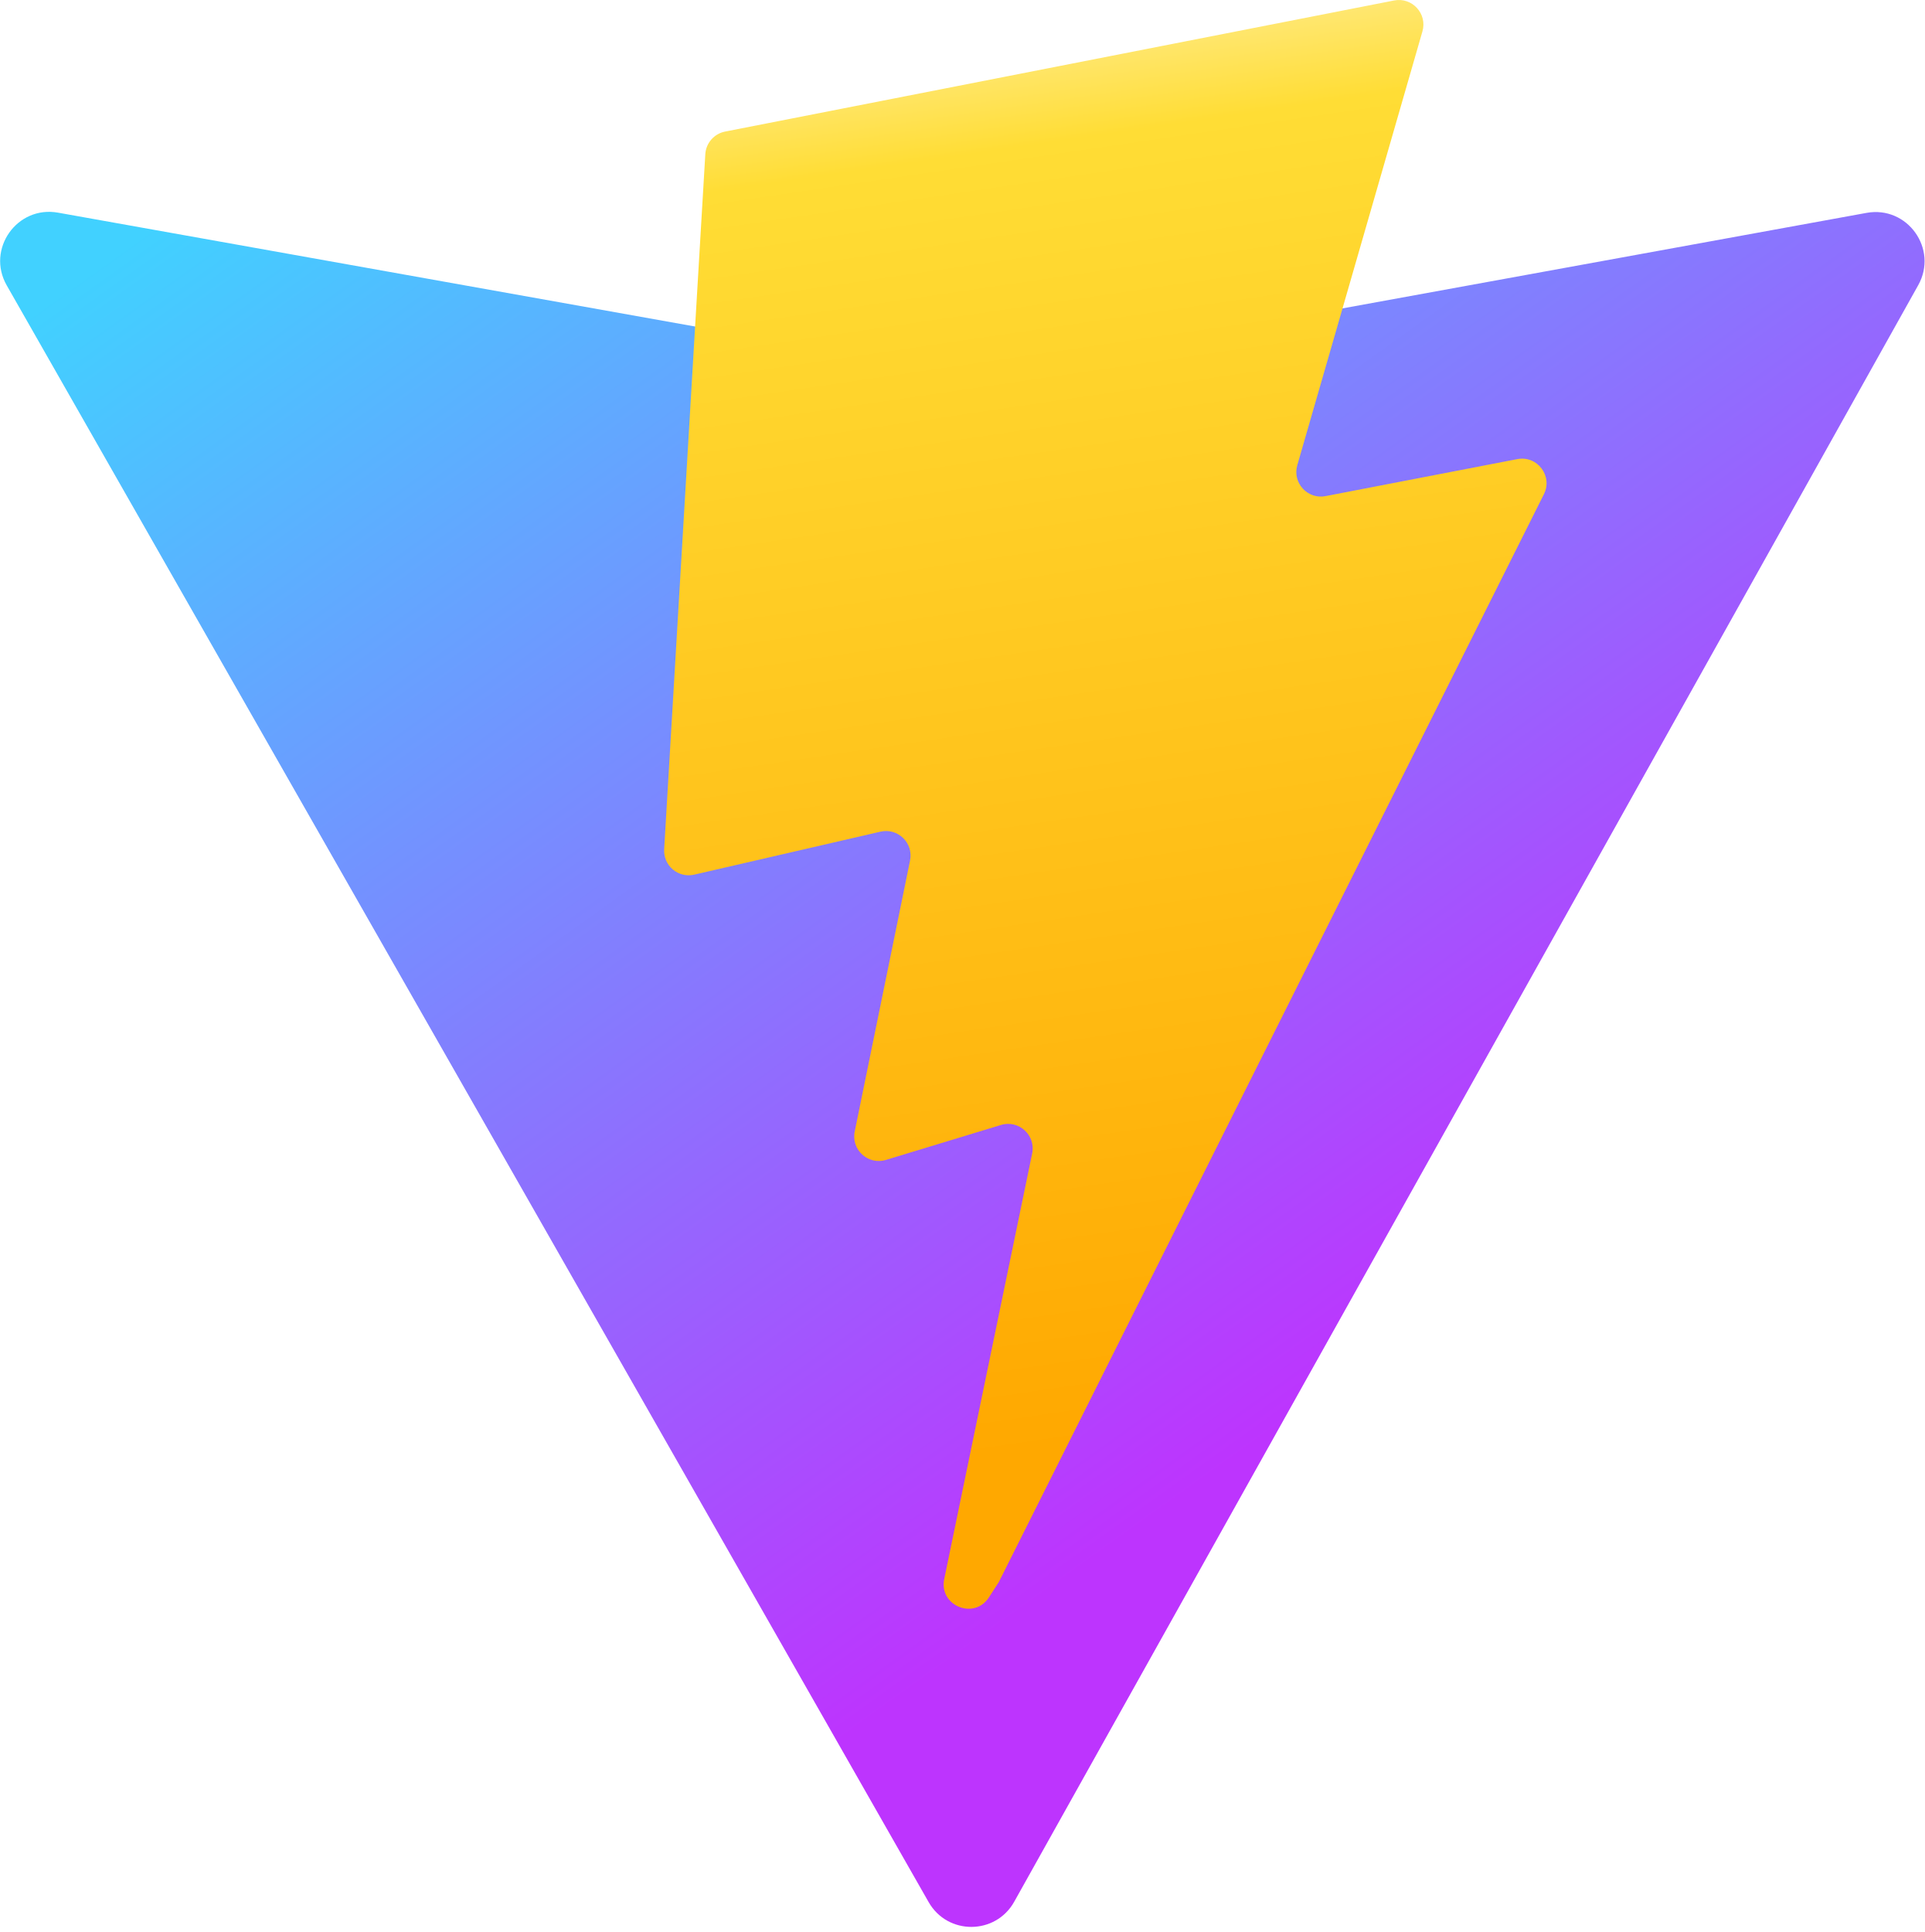
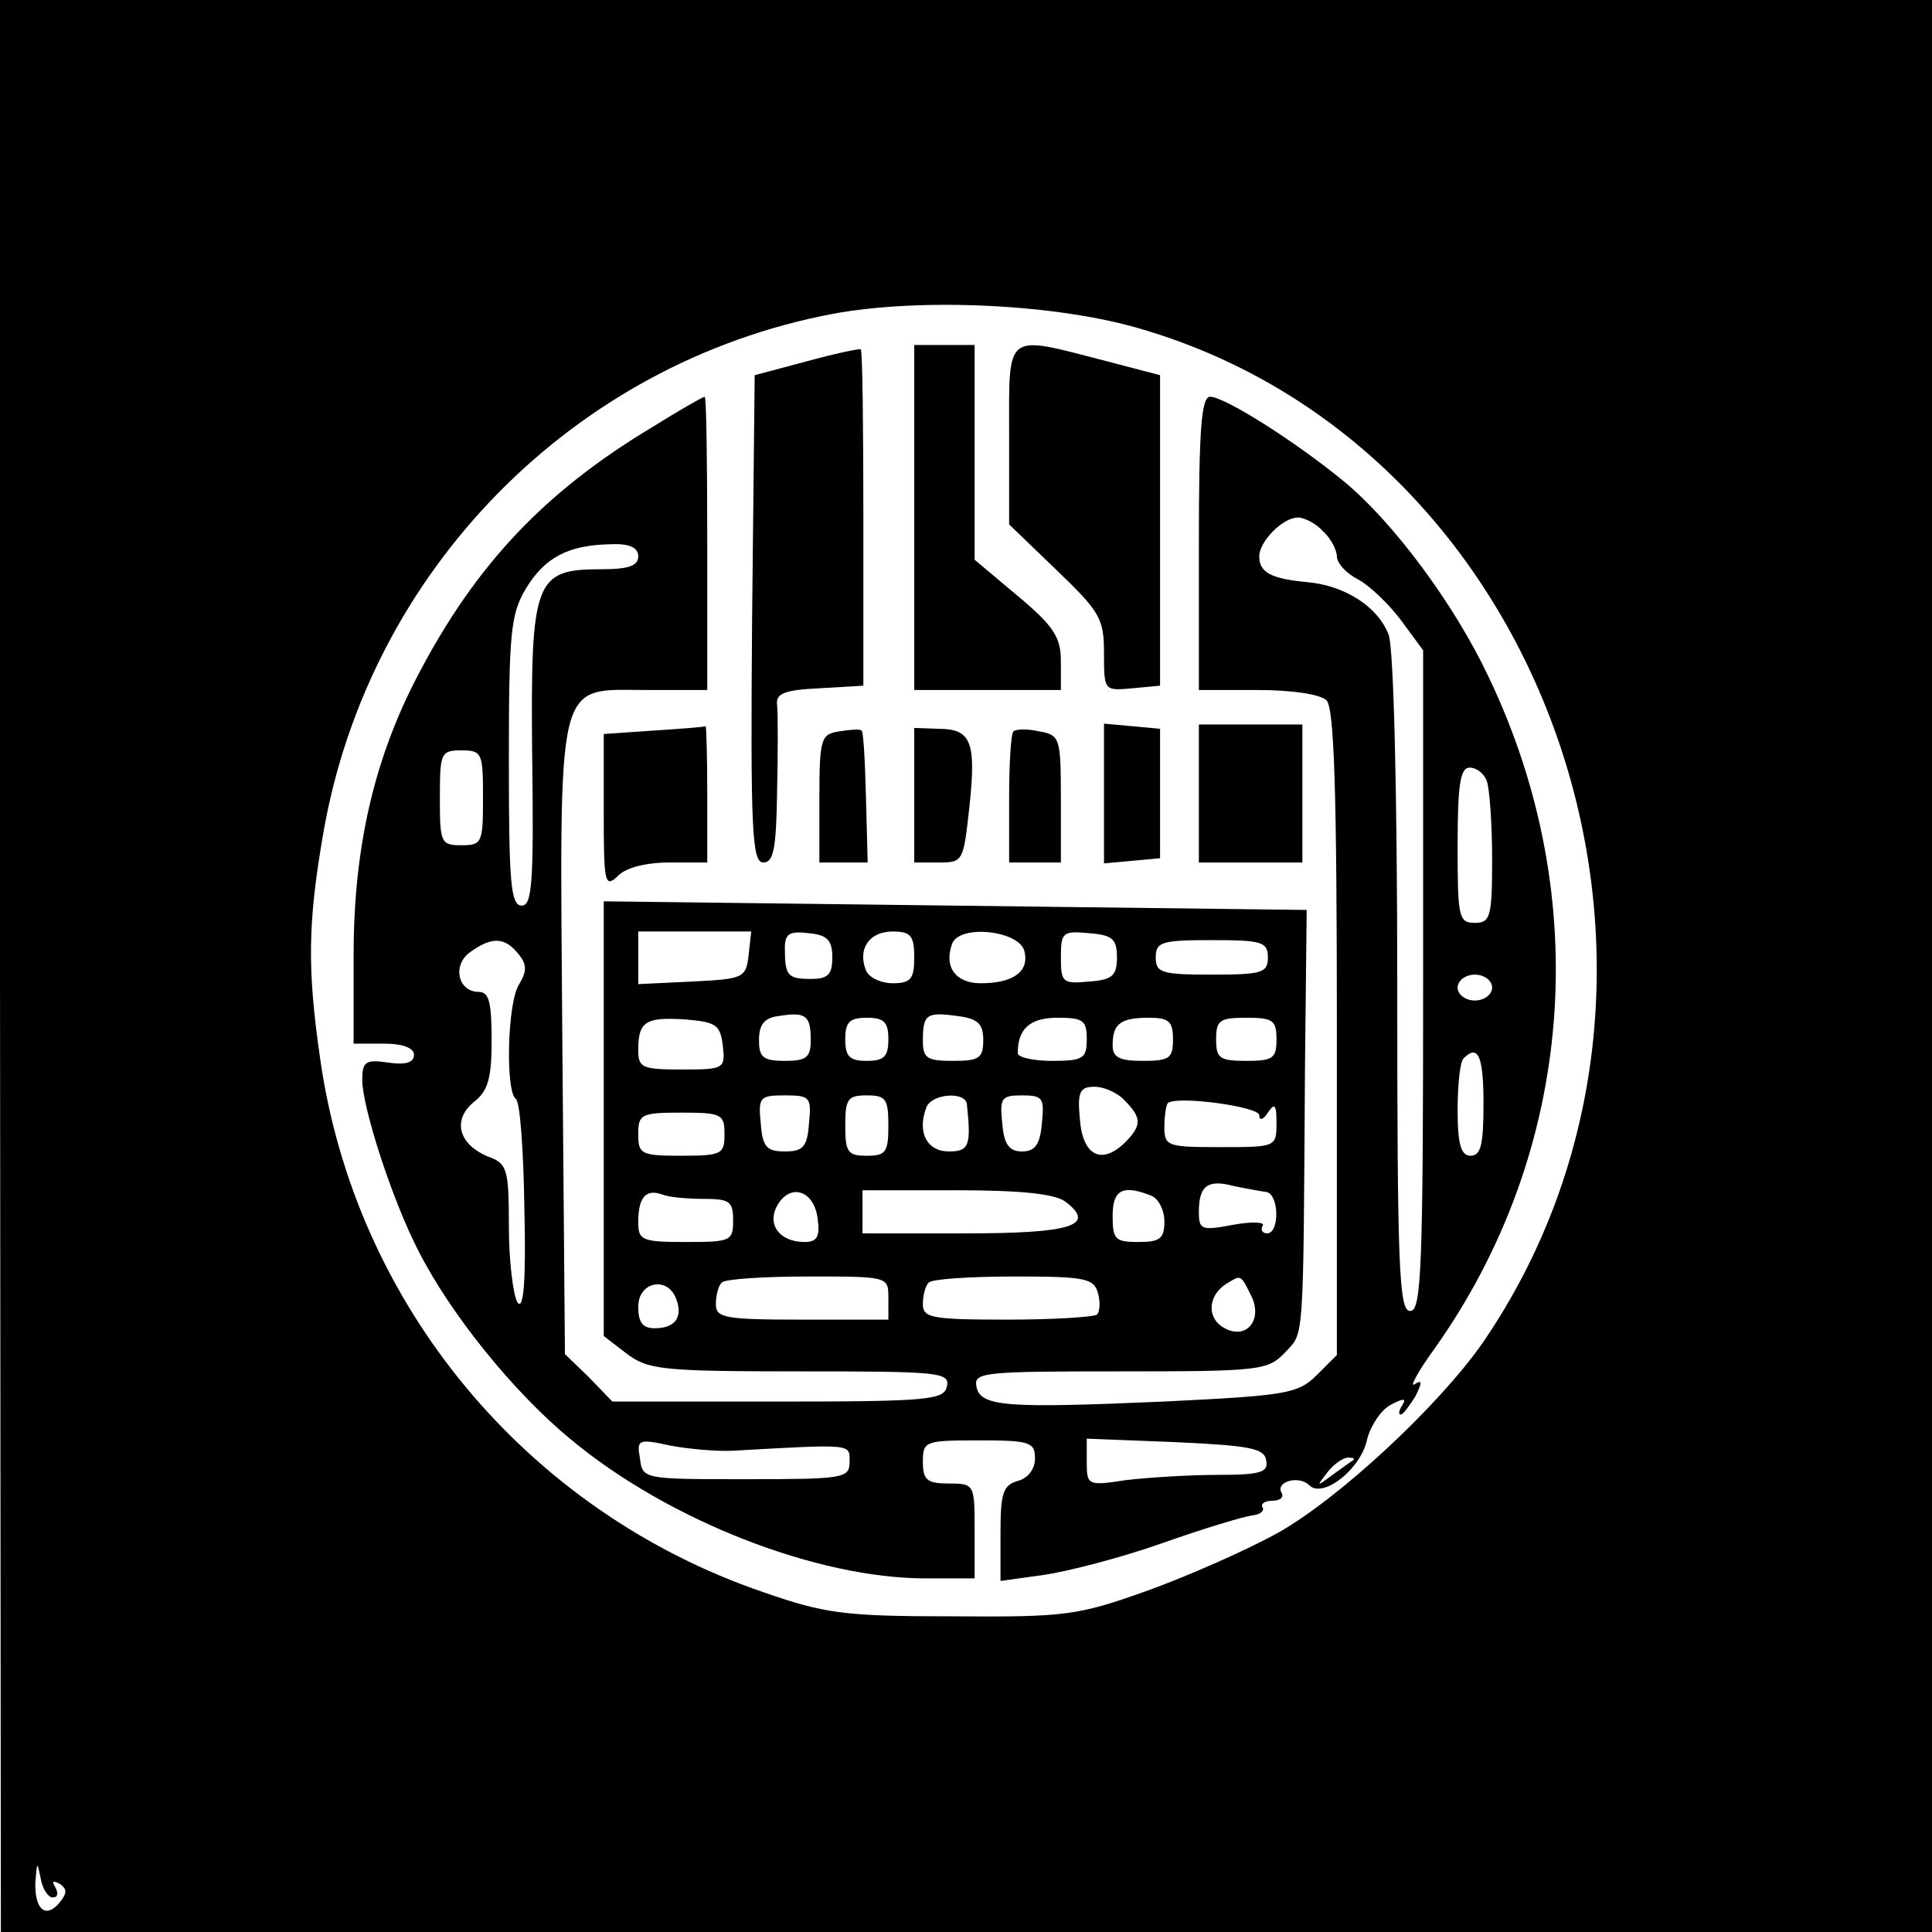
- <svg xmlns="http://www.w3.org/2000/svg" aria-hidden="true" role="img" class="iconify iconify--logos" width="31.88" height="32" preserveAspectRatio="xMidYMid meet" viewBox="0 0 256 257">
-   <defs>
-     <linearGradient id="IconifyId1813088fe1fbc01fb466" x1="-.828%" x2="57.636%" y1="7.652%" y2="78.411%">
-       <stop offset="0%" stop-color="#41D1FF" />
-       <stop offset="100%" stop-color="#BD34FE" />
-     </linearGradient>
-     <linearGradient id="IconifyId1813088fe1fbc01fb467" x1="43.376%" x2="50.316%" y1="2.242%" y2="89.03%">
-       <stop offset="0%" stop-color="#FFEA83" />
-       <stop offset="8.333%" stop-color="#FFDD35" />
-       <stop offset="100%" stop-color="#FFA800" />
-     </linearGradient>
-   </defs>
-   <path fill="url(#IconifyId1813088fe1fbc01fb466)" d="M255.153 37.938L134.897 252.976c-2.483 4.44-8.862 4.466-11.382.048L.875 37.958c-2.746-4.814 1.371-10.646 6.827-9.67l120.385 21.517a6.537 6.537 0 0 0 2.322-.004l117.867-21.483c5.438-.991 9.574 4.796 6.877 9.62Z" />
-   <path fill="url(#IconifyId1813088fe1fbc01fb467)" d="M185.432.063L96.44 17.501a3.268 3.268 0 0 0-2.634 3.014l-5.474 92.456a3.268 3.268 0 0 0 3.997 3.378l24.777-5.718c2.318-.535 4.413 1.507 3.936 3.838l-7.361 36.047c-.495 2.426 1.782 4.5 4.151 3.78l15.304-4.649c2.372-.72 4.652 1.36 4.15 3.788l-11.698 56.621c-.732 3.542 3.979 5.473 5.943 2.437l1.313-2.028l72.516-144.72c1.215-2.423-.88-5.186-3.54-4.672l-25.505 4.922c-2.396.462-4.435-1.77-3.759-4.114l16.646-57.705c.677-2.35-1.37-4.583-3.769-4.113Z" />
+ <svg xmlns="http://www.w3.org/2000/svg" version="1.0" width="224pt" height="224pt" viewBox="0 0 224 224" preserveAspectRatio="xMidYMid meet">
+   <g transform="translate(0,224) scale(0.1,-0.1)" fill="#000000" stroke="none">
+     <path d="M0 1120 l1 -1120 1119 0 1120 0 0 1120 0 1120 -1120 0 -1120 0 0 -1120z m1325 738 c477 -141 682 -755 394 -1175 -51 -73 -166 -180 -237 -220 -36 -20 -104 -50 -151 -67 -81 -29 -95 -31 -226 -30 -126 0 -148 3 -220 28 -275 94 -474 334 -514 620 -15 104 -14 157 4 261 53 303 289 544 590 601 101 19 261 12 360 -18z m-1264 -1818 c6 0 7 5 3 12 -4 7 -3 8 5 4 9 -6 9 -11 0 -22 -16 -19 -29 -8 -28 24 2 24 2 24 6 5 2 -13 9 -23 14 -23z" />
+     <path d="M935 1821 l-60 -16 -3 -283 c-2 -246 0 -282 13 -282 12 0 15 16 16 83 1 45 1 90 0 99 -2 14 8 18 49 20 l51 3 0 194 c0 106 -1 194 -3 196 -2 1 -30 -5 -63 -14z" />
+     <path d="M1060 1640 l0 -200 85 0 85 0 0 33 c0 28 -8 41 -50 76 l-50 42 0 125 0 124 -35 0 -35 0 0 -200z" />
+     <path d="M1170 1736 l0 -104 55 -53 c50 -48 55 -56 55 -96 0 -44 0 -44 33 -41 l32 3 0 180 0 180 -65 17 c-116 30 -110 34 -110 -86z" />
+     <path d="M755 1744 c-123 -74 -203 -158 -270 -286 -51 -97 -75 -200 -75 -325 l0 -103 35 0 c22 0 35 -5 35 -13 0 -9 -10 -12 -30 -9 -26 4 -30 1 -30 -20 0 -32 35 -140 65 -198 37 -73 110 -164 177 -219 113 -94 285 -161 411 -161 l57 0 0 55 c0 54 0 55 -30 55 -25 0 -30 4 -30 25 0 24 2 25 65 25 59 0 65 -2 65 -21 0 -12 -8 -23 -20 -26 -17 -5 -20 -14 -20 -60 l0 -56 50 7 c28 4 90 20 138 37 48 17 95 31 104 32 9 1 14 5 12 9 -3 4 2 8 11 8 9 0 14 4 11 9 -8 13 20 21 32 9 16 -16 60 19 67 53 4 16 16 34 27 40 15 8 19 8 14 0 -4 -6 -5 -11 -2 -11 3 0 10 10 17 21 8 16 8 20 -1 14 -6 -4 4 15 23 41 162 228 186 522 63 779 -40 85 -111 180 -168 227 -56 46 -138 98 -155 98 -10 0 -13 -37 -13 -170 l0 -170 68 0 c40 0 73 -5 80 -12 9 -9 12 -108 12 -385 l0 -374 -23 -23 c-22 -22 -35 -24 -178 -31 -184 -8 -213 -6 -217 18 -3 16 10 17 167 17 162 0 171 1 191 22 22 24 21 5 23 328 l2 185 -408 5 -407 5 0 -252 0 -252 26 -20 c25 -19 40 -21 201 -21 161 0 174 -1 171 -17 -3 -16 -20 -18 -195 -18 l-193 0 -27 28 -28 27 -3 361 c-3 431 -9 409 98 409 l70 0 0 170 c0 94 -1 170 -3 170 -2 0 -30 -16 -62 -36z m779 -120 c9 -8 16 -22 16 -29 0 -8 11 -20 25 -27 13 -7 36 -29 50 -48 l25 -34 0 -383 c0 -334 -2 -383 -15 -383 -13 0 -15 49 -15 379 0 217 -4 390 -10 405 -12 32 -50 57 -94 61 -42 4 -56 11 -56 30 0 17 27 45 45 45 7 0 21 -7 29 -16z m-794 -29 c0 -11 -11 -15 -43 -15 -77 0 -82 -12 -80 -216 2 -146 0 -174 -12 -174 -13 0 -15 27 -15 168 0 149 2 170 20 200 22 36 49 50 98 51 22 1 32 -4 32 -14z m-180 -280 c0 -52 -1 -55 -25 -55 -24 0 -25 3 -25 55 0 52 1 55 25 55 24 0 25 -3 25 -55z m1164 19 c3 -9 6 -49 6 -90 0 -67 -2 -74 -20 -74 -19 0 -20 7 -20 90 0 70 3 90 14 90 8 0 17 -7 20 -16z m-856 -201 c-3 -27 -6 -28 -65 -31 l-63 -3 0 31 0 30 66 0 65 0 -3 -27z m97 -3 c0 -20 -5 -25 -25 -25 -27 0 -30 4 -30 36 0 16 5 20 28 17 21 -2 27 -8 27 -28z m95 0 c0 -25 -4 -30 -25 -30 -14 0 -28 7 -31 15 -10 25 4 45 31 45 21 0 25 -5 25 -30z m128 6 c5 -23 -14 -36 -51 -36 -29 0 -43 19 -33 46 9 23 80 15 84 -10z m107 -6 c0 -21 -5 -26 -32 -28 -31 -3 -33 -1 -33 28 0 29 2 31 33 28 27 -2 32 -7 32 -28z m-694 4 c10 -12 10 -20 1 -35 -14 -21 -16 -125 -4 -133 5 -3 9 -60 10 -128 2 -84 -1 -118 -8 -108 -5 8 -10 48 -10 88 0 67 -2 73 -24 81 -34 14 -42 42 -17 63 17 13 21 28 21 72 0 44 -3 56 -15 56 -24 0 -31 31 -10 46 25 18 40 18 56 -2z m869 -4 c0 -18 -7 -20 -65 -20 -58 0 -65 2 -65 20 0 18 7 20 65 20 58 0 65 -2 65 -20z m260 -35 c0 -8 -9 -15 -20 -15 -11 0 -20 7 -20 15 0 8 9 15 20 15 11 0 20 -7 20 -15z m-790 -61 c0 -20 -5 -24 -30 -24 -25 0 -30 4 -30 24 0 18 6 26 23 28 31 5 37 1 37 -28z m200 0 c0 -21 -5 -24 -35 -24 -30 0 -35 3 -35 23 0 31 4 34 40 29 24 -3 30 -9 30 -28z m-302 -6 c3 -27 2 -28 -47 -28 -47 0 -51 2 -51 23 0 33 9 38 55 35 35 -3 40 -6 43 -30z m192 7 c0 -20 -5 -25 -25 -25 -20 0 -25 5 -25 25 0 20 5 25 25 25 20 0 25 -5 25 -25z m230 0 c0 -22 -4 -25 -40 -25 -22 0 -40 4 -40 9 0 28 14 41 46 41 30 0 34 -3 34 -25z m100 0 c0 -22 -4 -25 -35 -25 -27 0 -35 4 -35 18 0 25 9 32 42 32 23 0 28 -4 28 -25z m120 0 c0 -22 -4 -25 -35 -25 -31 0 -35 3 -35 25 0 22 4 25 35 25 31 0 35 -3 35 -25z m240 -75 c0 -47 -3 -60 -15 -60 -11 0 -15 13 -15 53 0 30 3 57 7 60 17 17 23 2 23 -53z m-416 4 c20 -20 20 -29 0 -49 -27 -26 -49 -15 -52 28 -3 31 0 37 17 37 11 0 27 -7 35 -16z m-366 -26 c-2 -28 -7 -33 -28 -33 -21 0 -26 5 -28 33 -3 30 -1 32 28 32 29 0 31 -2 28 -32z m92 -3 c0 -31 -3 -35 -25 -35 -22 0 -25 4 -25 35 0 31 3 35 25 35 22 0 25 -4 25 -35z m91 25 c5 -48 3 -55 -21 -55 -25 0 -37 22 -26 51 6 16 45 19 47 4z m87 -22 c-2 -25 -8 -33 -23 -33 -15 0 -21 8 -23 33 -3 29 -1 32 23 32 24 0 26 -3 23 -32z m252 9 c0 -7 5 -5 10 3 8 12 10 9 10 -12 0 -28 -1 -28 -65 -28 -61 0 -65 1 -65 23 0 13 2 26 4 28 10 9 106 -4 106 -14z m-620 -22 c0 -23 -3 -25 -50 -25 -47 0 -50 2 -50 25 0 23 3 25 50 25 47 0 50 -2 50 -25z m628 -67 c15 -2 16 -48 1 -48 -5 0 -8 4 -5 9 3 4 -12 5 -34 1 -37 -7 -40 -6 -40 15 0 30 10 38 40 30 14 -3 31 -6 38 -7z m-652 -8 c30 0 34 -3 34 -25 0 -24 -3 -25 -55 -25 -51 0 -55 2 -55 23 0 29 9 39 28 32 7 -3 29 -5 48 -5z m132 -23 c3 -21 -1 -27 -15 -27 -29 0 -44 20 -32 42 15 27 43 18 47 -15z m287 20 c37 -28 7 -37 -116 -37 l-119 0 0 25 0 25 108 0 c75 0 114 -4 127 -13z m99 7 c9 -3 16 -17 16 -30 0 -20 -5 -24 -30 -24 -27 0 -30 3 -30 30 0 30 11 37 44 24z m-304 -119 l0 -25 -100 0 c-90 0 -100 2 -100 18 0 10 3 22 7 25 3 4 48 7 100 7 93 0 93 0 93 -25z m243 6 c3 -11 2 -22 -1 -25 -3 -3 -50 -6 -104 -6 -88 0 -98 2 -98 18 0 10 3 22 7 25 3 4 48 7 99 7 82 0 92 -2 97 -19z m177 -2 c15 -28 -4 -53 -30 -39 -21 11 -20 37 1 51 18 11 17 12 29 -12z m-666 -5 c8 -21 -1 -34 -25 -34 -14 0 -19 7 -19 25 0 29 34 36 44 9z m66 -176 c141 8 135 8 135 -13 0 -19 -7 -20 -120 -20 -119 0 -120 0 -123 24 -4 22 -2 23 35 15 21 -4 54 -7 73 -6z m618 -11 c3 -14 -6 -17 -56 -17 -33 0 -80 -3 -106 -6 -45 -7 -46 -6 -46 21 l0 27 102 -4 c86 -4 104 -7 106 -21z m101 0 c-2 -1 -13 -9 -24 -17 -19 -14 -19 -14 -6 3 7 9 18 17 24 17 6 0 8 -1 6 -3z" />
+     <path d="M758 1393 l-58 -4 0 -90 c0 -82 1 -89 16 -75 9 10 33 16 60 16 l44 0 0 80 c0 44 -1 79 -2 78 -2 -1 -29 -3 -60 -5z" />
+     <path d="M973 1392 c-21 -3 -23 -8 -23 -78 l0 -74 28 0 28 0 -2 76 c-1 41 -3 76 -5 77 -2 2 -14 1 -26 -1z" />
+     <path d="M1060 1318 l0 -78 29 0 c28 0 28 2 35 65 8 75 2 90 -36 90 l-28 1 0 -78z" />
+     <path d="M1175 1392 c-3 -3 -5 -38 -5 -79 l0 -73 30 0 30 0 0 74 c0 70 -1 74 -25 78 -13 3 -27 3 -30 0z" />
+     <path d="M1280 1320 l0 -81 33 3 32 3 0 75 0 75 -32 3 -33 3 0 -81z" />
+     <path d="M1390 1320 l0 -80 60 0 60 0 0 80 0 80 -60 0 -60 0 0 -80z" />
+   </g>
</svg>
